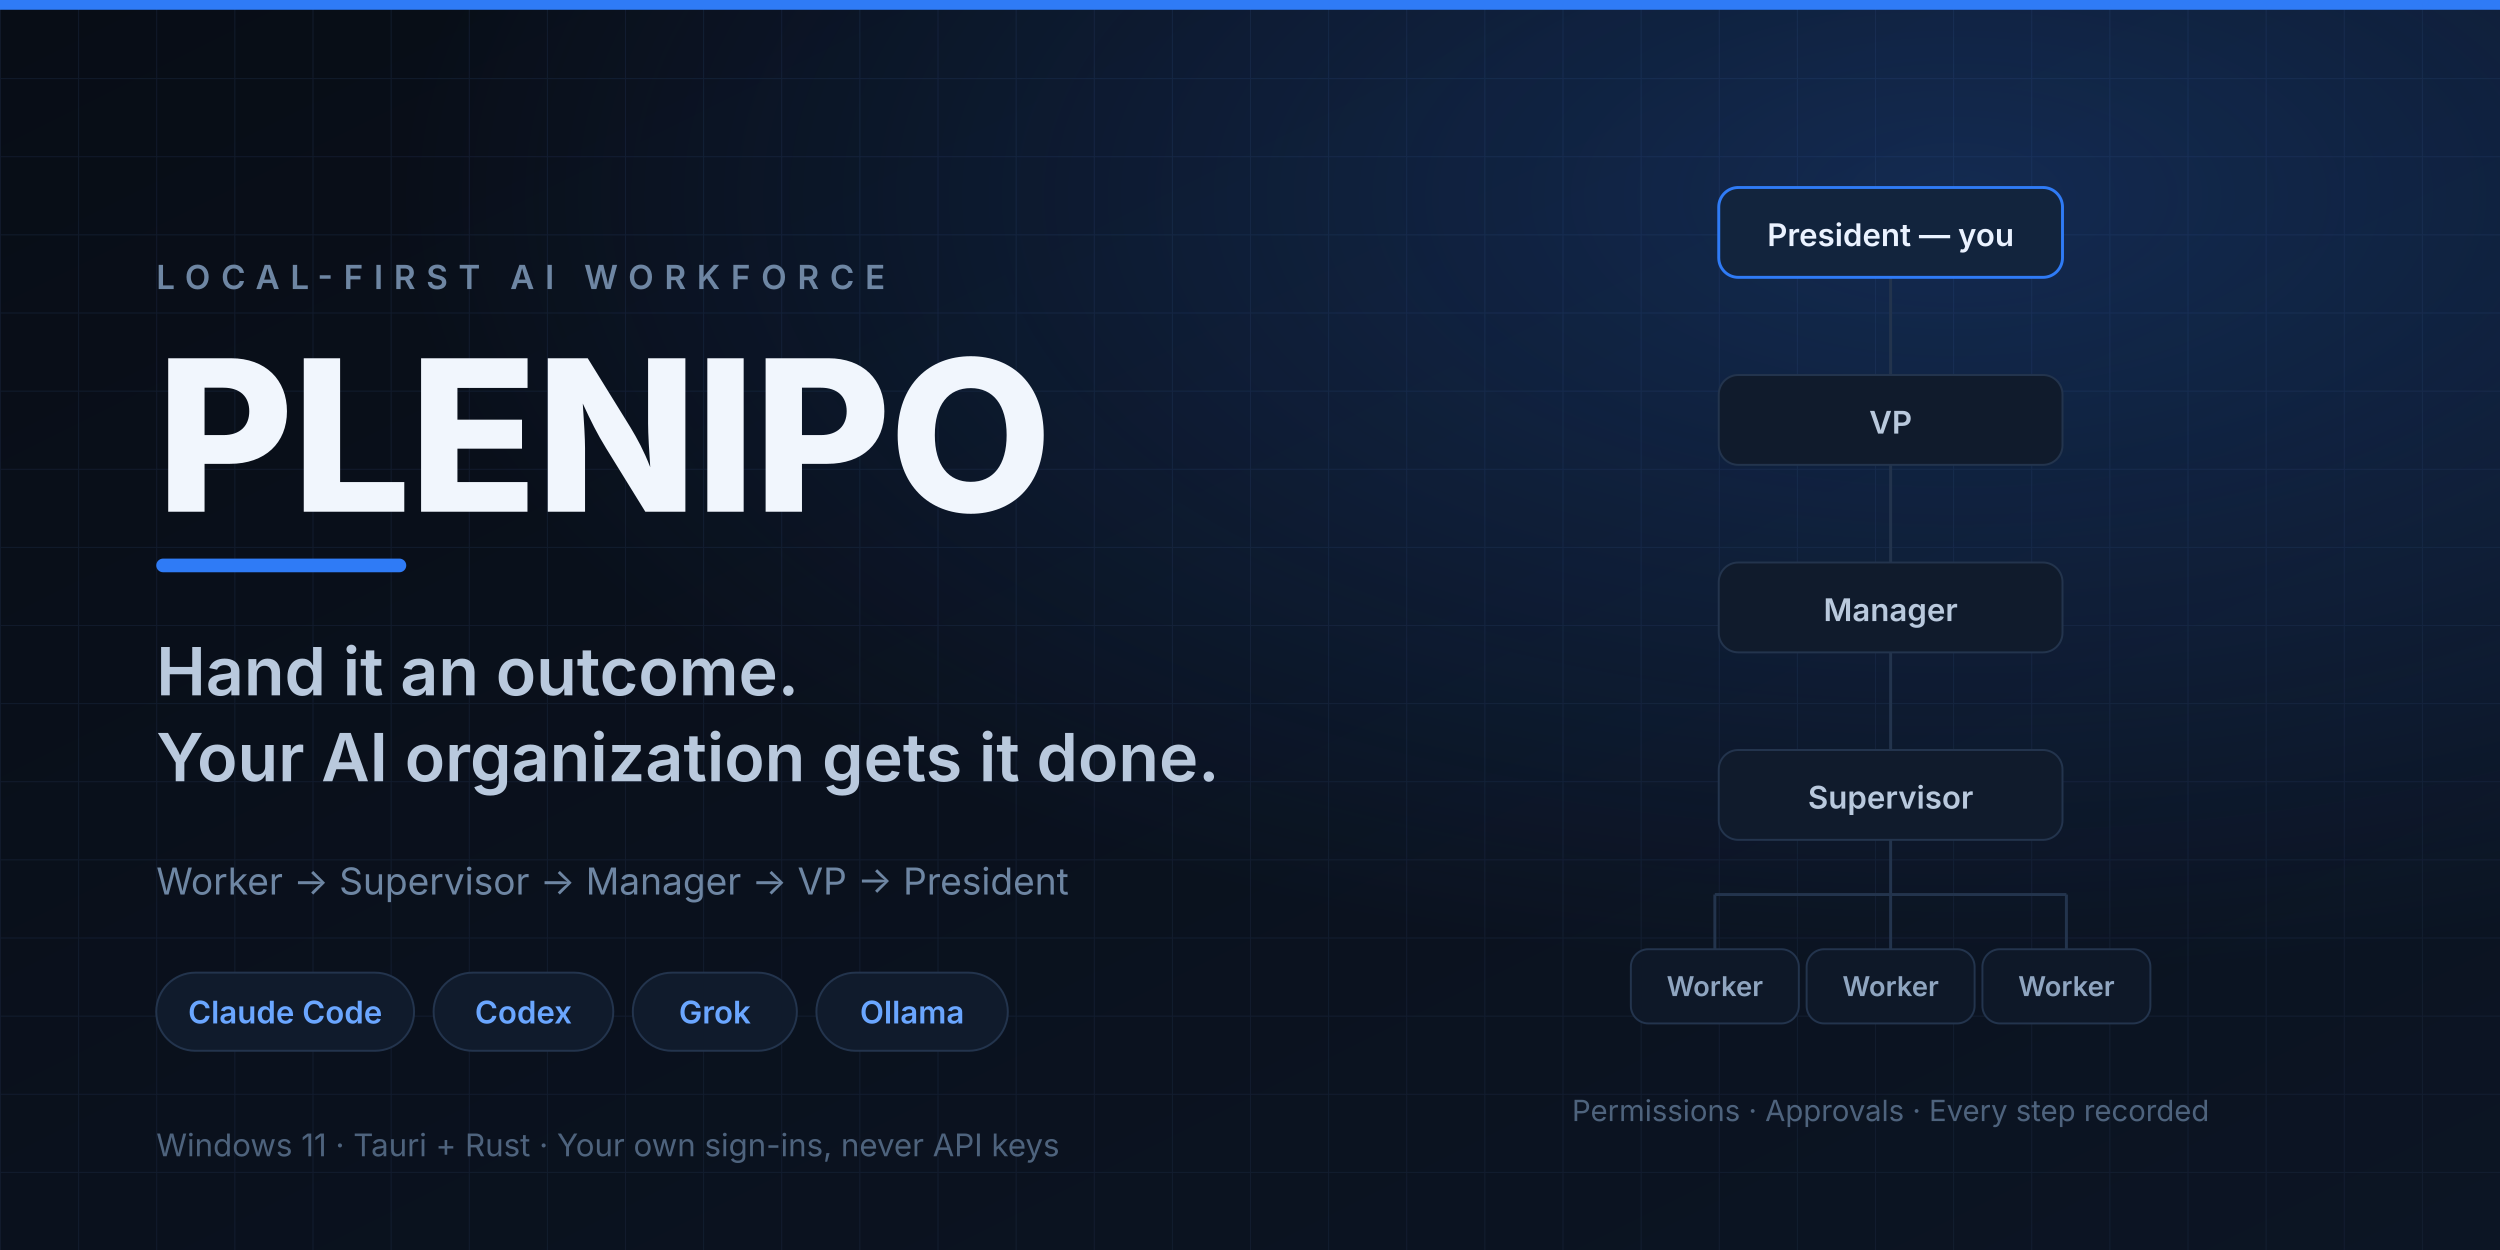
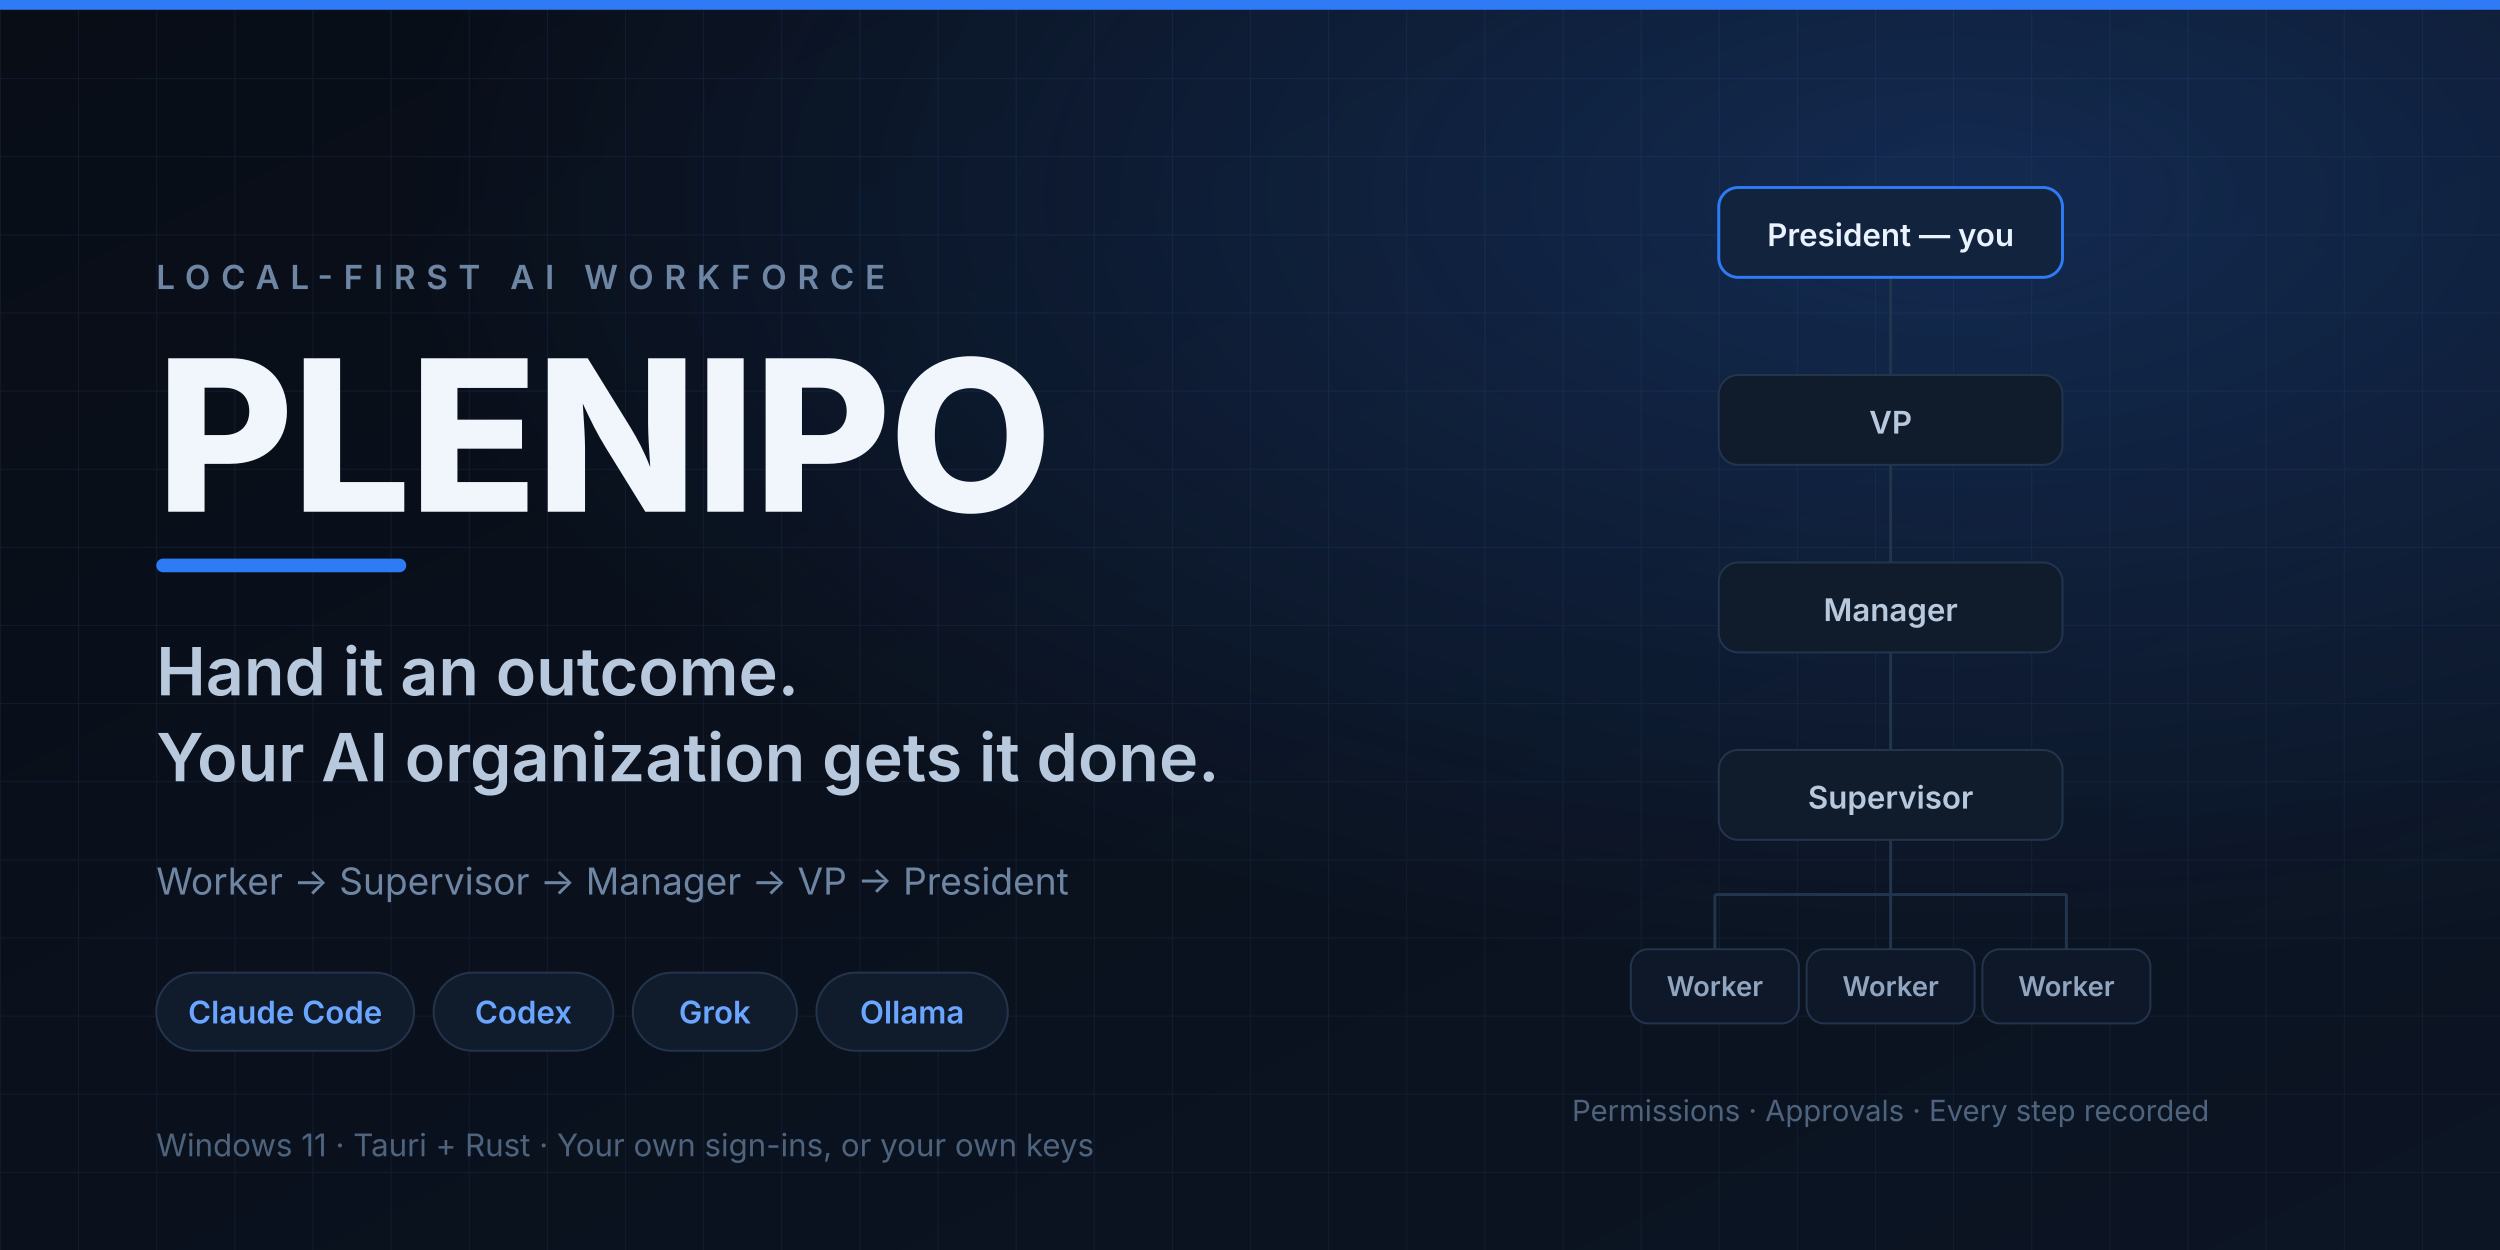
<svg xmlns="http://www.w3.org/2000/svg" width="1280" height="640" viewBox="0 0 1280 640" role="img" aria-label="Plenipo — local-first AI workforce. Worker, Supervisor, Manager, VP, President.">
  <defs>
    <linearGradient id="bg" x1="0" y1="0" x2="1" y2="1">
      <stop offset="0" stop-color="#080D16" />
      <stop offset="1" stop-color="#0C1524" />
    </linearGradient>
    <radialGradient id="glow" cx="0.78" cy="0.16" r="0.62">
      <stop offset="0" stop-color="#2F7BF6" stop-opacity="0.24" />
      <stop offset="1" stop-color="#2F7BF6" stop-opacity="0" />
    </radialGradient>
    <pattern id="grid" width="40" height="40" patternUnits="userSpaceOnUse">
      <path d="M40 0H0V40" fill="none" stroke="#17243A" stroke-width="1" />
    </pattern>
  </defs>
  <rect width="1280" height="640" fill="url(#bg)" />
  <rect width="1280" height="640" fill="url(#grid)" opacity="0.55" />
  <rect width="1280" height="640" fill="url(#glow)" />
  <rect x="0" y="0" width="1280" height="5" fill="#2F7BF6" />
  <g font-family="'Segoe UI', Inter, 'Helvetica Neue', Arial, sans-serif">
    <text x="80" y="148" fill="#6E86A3" font-size="17" font-weight="600" letter-spacing="5.5">LOCAL-FIRST AI WORKFORCE</text>
    <text x="80" y="262" fill="#F1F6FD" font-size="108" font-weight="800" letter-spacing="-1">PLENIPO</text>
    <rect x="80" y="286" width="128" height="7" rx="3.5" fill="#2F7BF6" />
    <text x="80" y="356" fill="#B9C9DD" font-size="34" font-weight="600">Hand it an outcome.</text>
    <text x="80" y="400" fill="#B9C9DD" font-size="34" font-weight="600">Your AI organization gets it done.</text>
    <text x="80" y="458" fill="#6E86A3" font-size="19">Worker → Supervisor → Manager → VP → President</text>
    <g font-size="16" font-weight="600">
      <rect x="80" y="498" width="132" height="40" rx="20" fill="#101B2C" stroke="#23344D" />
      <text x="146" y="524" fill="#6AA6FF" text-anchor="middle">Claude Code</text>
      <rect x="222" y="498" width="92" height="40" rx="20" fill="#101B2C" stroke="#23344D" />
      <text x="268" y="524" fill="#6AA6FF" text-anchor="middle">Codex</text>
      <rect x="324" y="498" width="84" height="40" rx="20" fill="#101B2C" stroke="#23344D" />
      <text x="366" y="524" fill="#6AA6FF" text-anchor="middle">Grok</text>
      <rect x="418" y="498" width="98" height="40" rx="20" fill="#101B2C" stroke="#23344D" />
      <text x="467" y="524" fill="#6AA6FF" text-anchor="middle">Ollama</text>
    </g>
-     <text x="80" y="592" fill="#4E637D" font-size="16">Windows 11 · Tauri + Rust · Your own sign-ins, never API keys</text>
+     <text x="80" y="592" fill="#4E637D" font-size="16">Windows 11 · Tauri + Rust · Your own sign-ins, or your own keys</text>
    <g stroke="#23344D" stroke-width="1.5" fill="none">
      <path d="M968 142V192" />
      <path d="M968 238V288" />
      <path d="M968 334V384" />
      <path d="M968 430V458" />
      <path d="M878 458H1058" />
      <path d="M878 458V486" />
      <path d="M968 458V486" />
      <path d="M1058 458V486" />
    </g>
    <g font-size="16" font-weight="600" text-anchor="middle">
      <rect x="880" y="96" width="176" height="46" rx="10" fill="#12243D" stroke="#2F7BF6" stroke-width="1.5" />
      <text x="968" y="126" fill="#EAF2FF">President — you</text>
      <rect x="880" y="192" width="176" height="46" rx="10" fill="#101B2C" stroke="#23344D" />
      <text x="968" y="222" fill="#B9C9DD">VP</text>
      <rect x="880" y="288" width="176" height="46" rx="10" fill="#101B2C" stroke="#23344D" />
      <text x="968" y="318" fill="#B9C9DD">Manager</text>
      <rect x="880" y="384" width="176" height="46" rx="10" fill="#101B2C" stroke="#23344D" />
      <text x="968" y="414" fill="#B9C9DD">Supervisor</text>
      <g font-size="14">
        <rect x="835" y="486" width="86" height="38" rx="9" fill="#0E1828" stroke="#23344D" />
        <text x="878" y="510" fill="#8FA5C0">Worker</text>
        <rect x="925" y="486" width="86" height="38" rx="9" fill="#0E1828" stroke="#23344D" />
        <text x="968" y="510" fill="#8FA5C0">Worker</text>
        <rect x="1015" y="486" width="86" height="38" rx="9" fill="#0E1828" stroke="#23344D" />
        <text x="1058" y="510" fill="#8FA5C0">Worker</text>
      </g>
      <text x="968" y="574" fill="#4E637D" font-size="15" font-weight="400">Permissions · Approvals · Every step recorded</text>
    </g>
  </g>
</svg>
